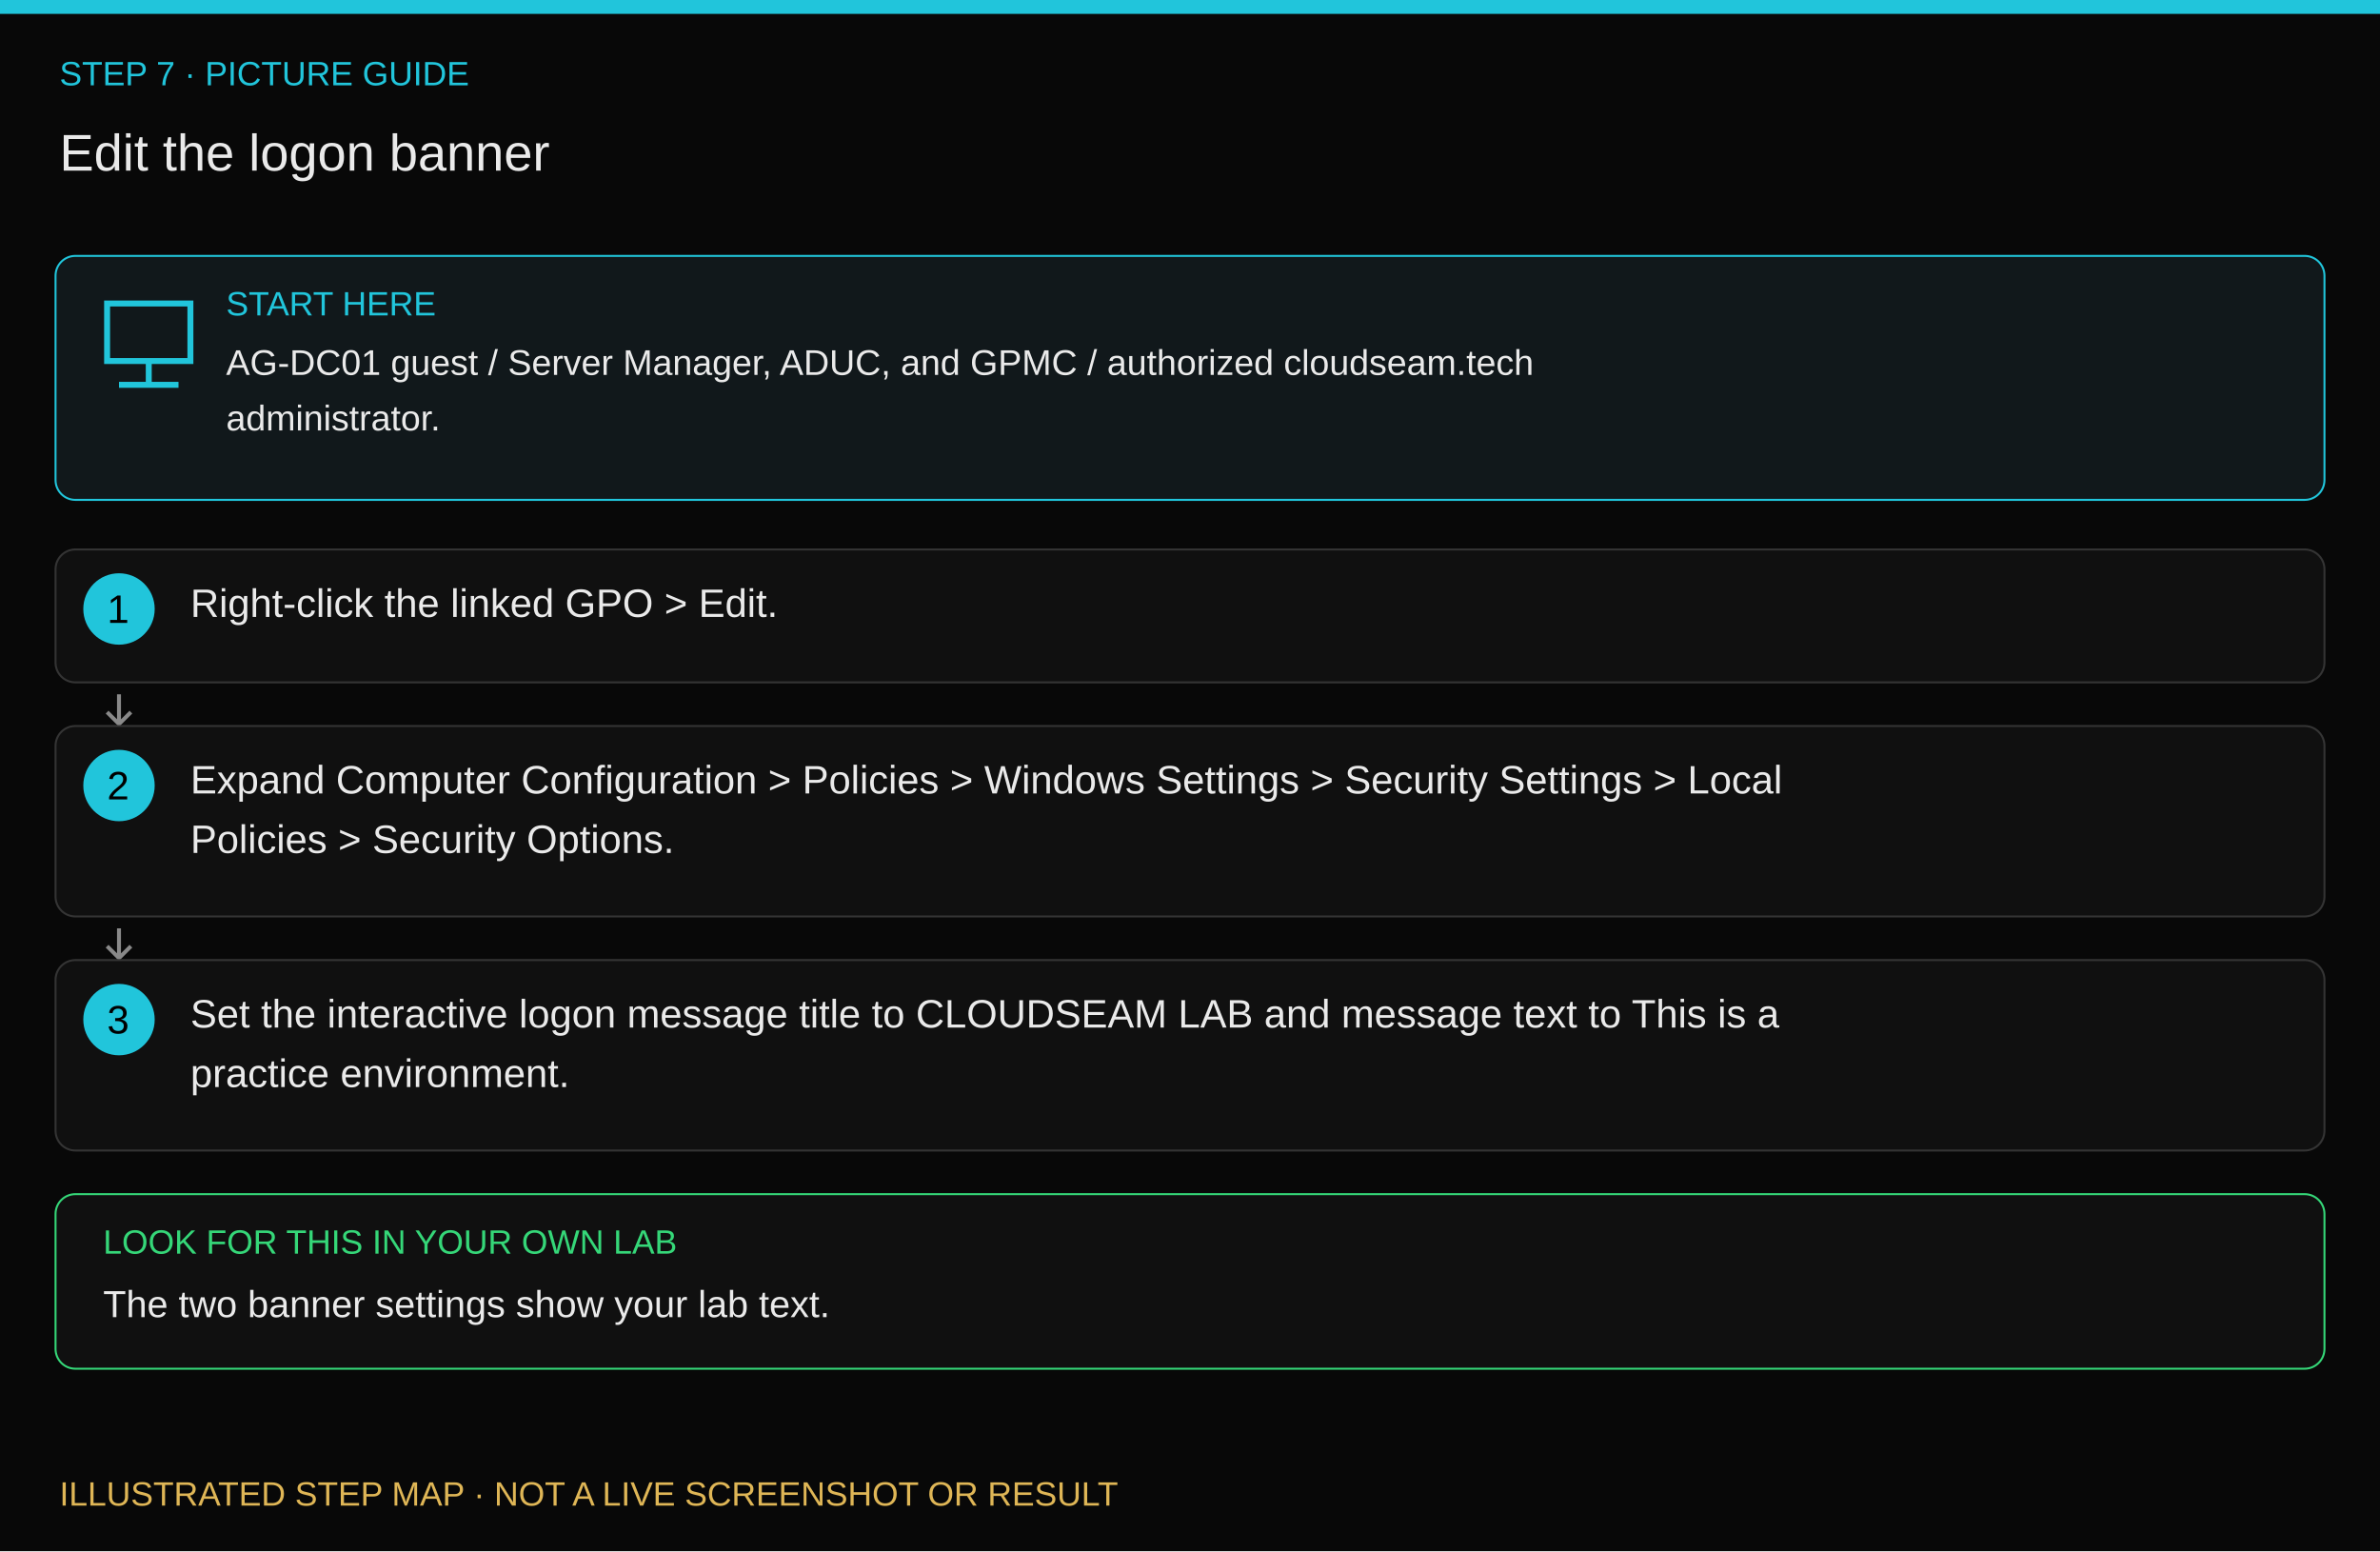
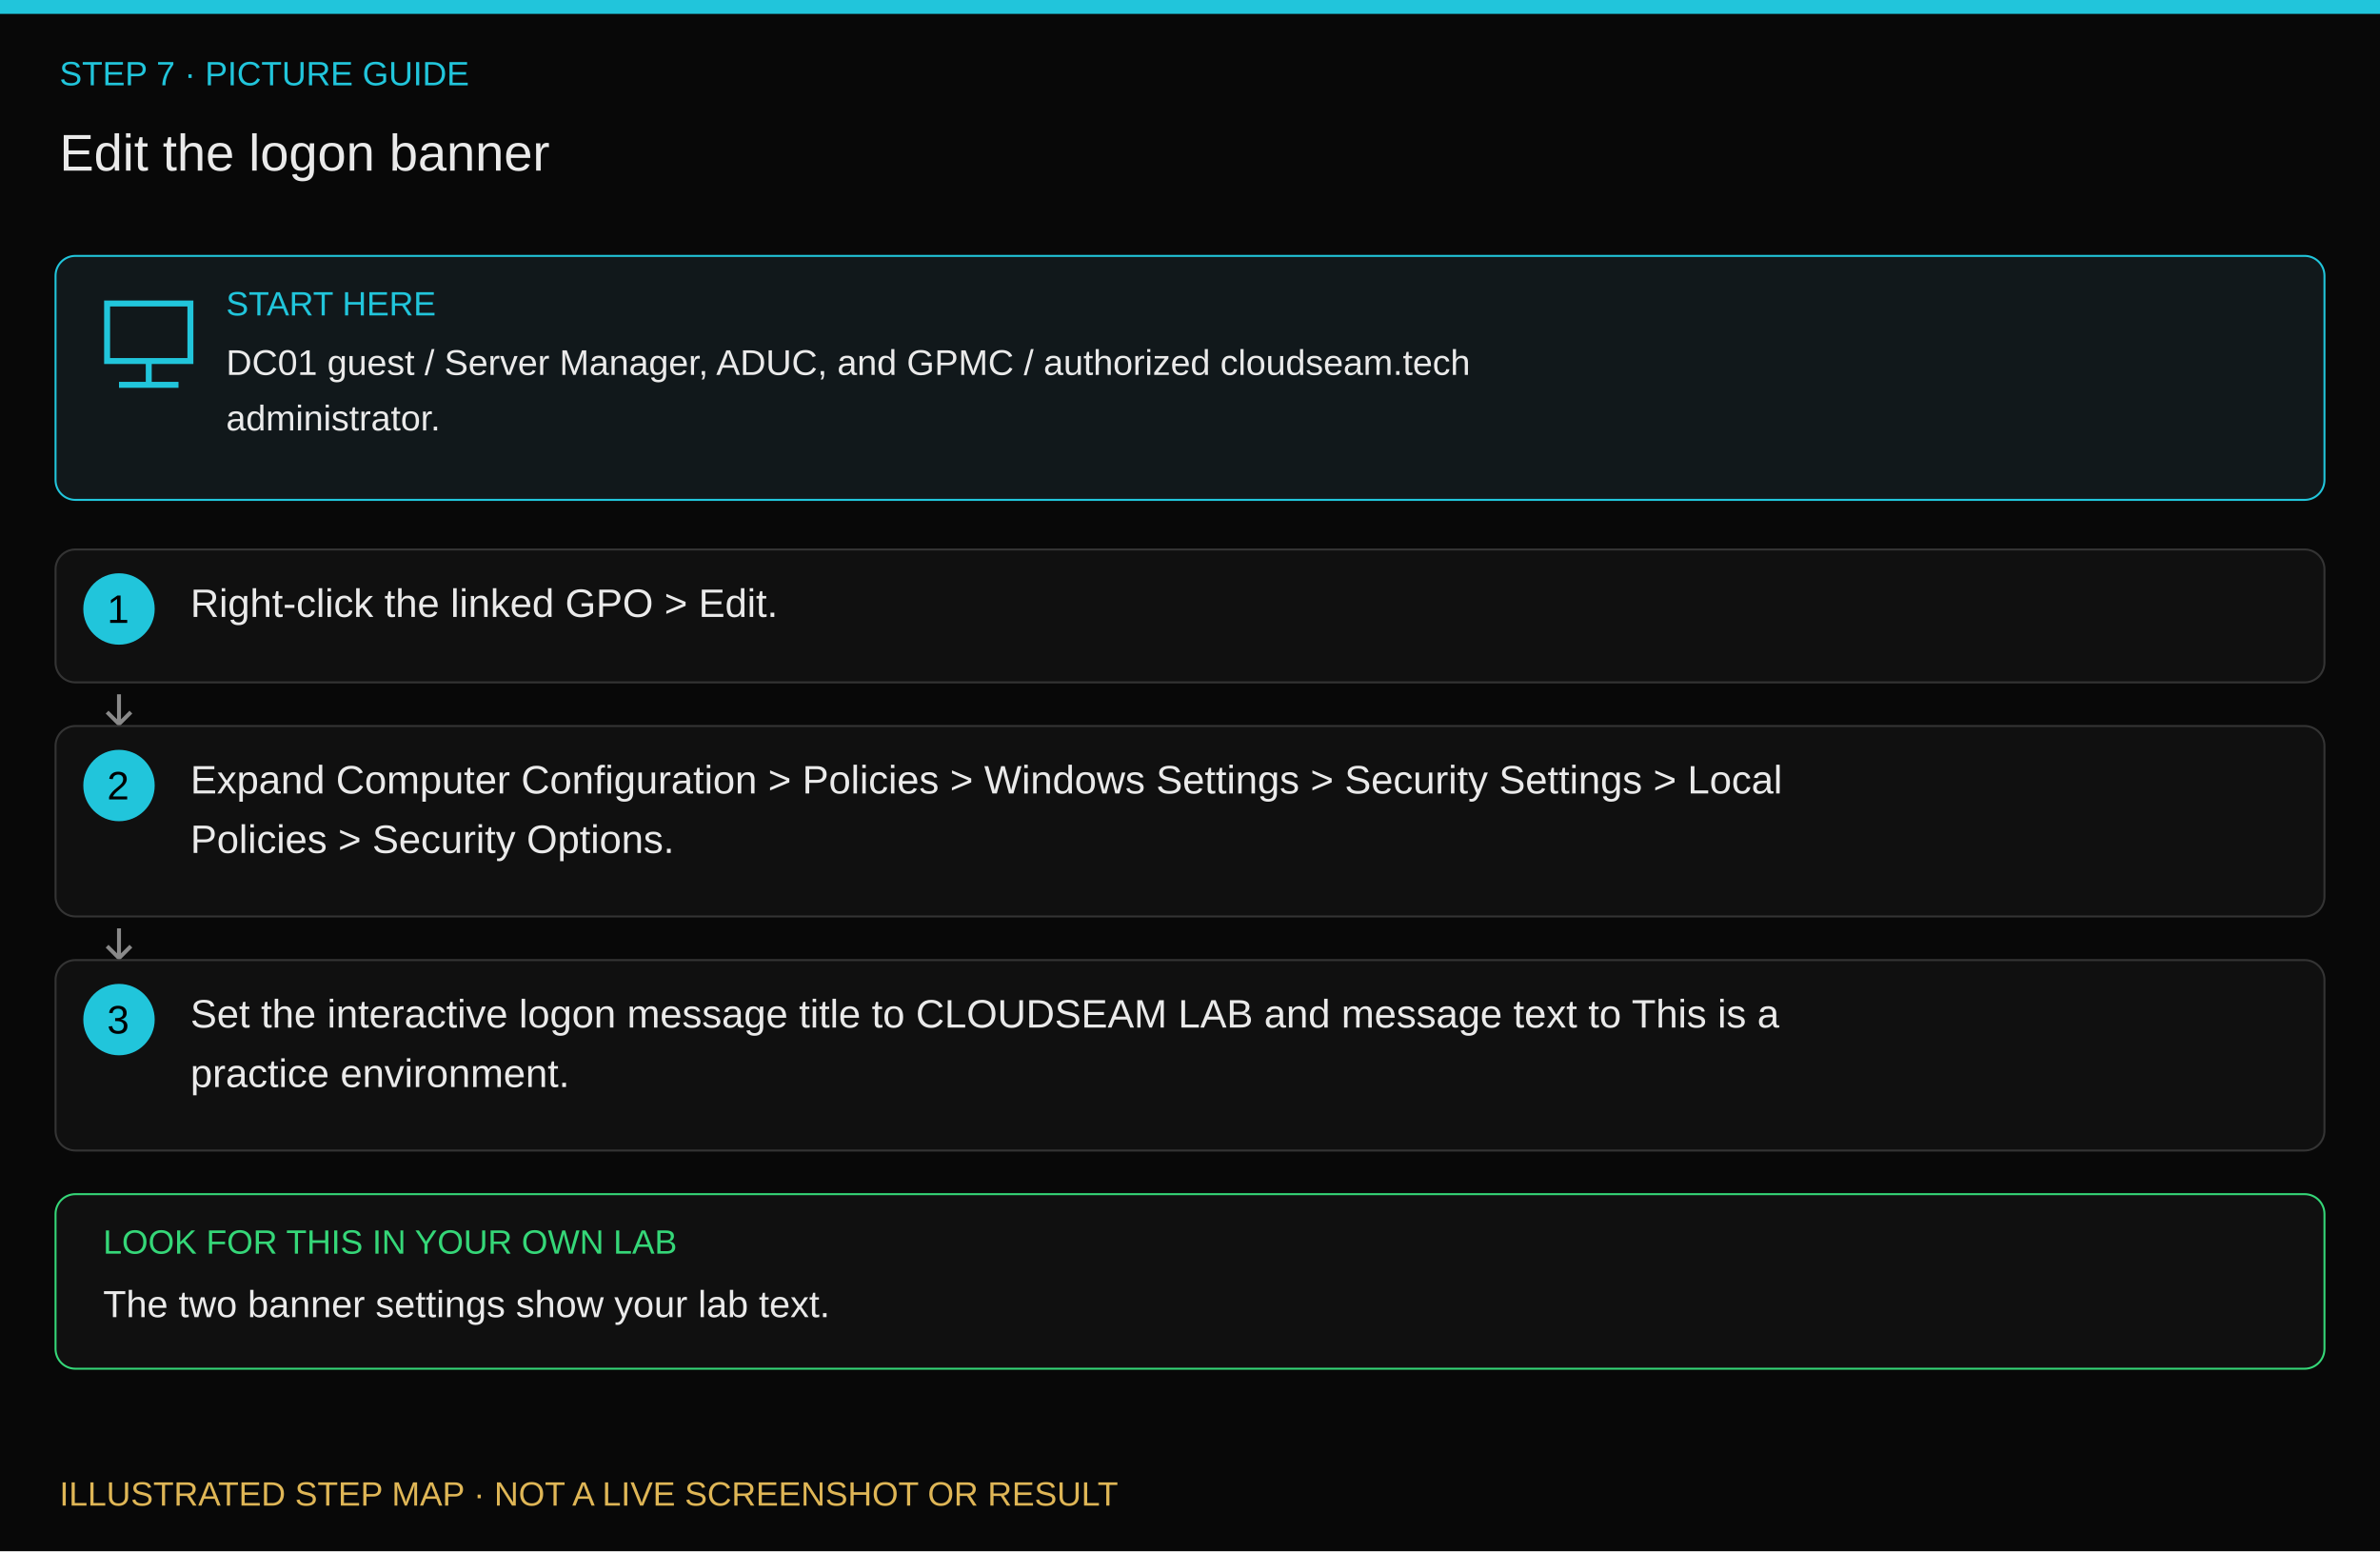
<svg xmlns="http://www.w3.org/2000/svg" width="1200" height="782" viewBox="0 0 1200 782" role="img" aria-labelledby="title desc">
  <rect width="1200" height="782" fill="#080808" />
  <rect width="1200" height="7" fill="#21c5db" />
  <text x="30" y="43" font-family="Arial, sans-serif" font-size="17" fill="#21c5db">STEP 7 · PICTURE GUIDE</text>
  <text x="30" y="86" font-family="Arial, sans-serif" font-size="26" fill="#eaeaea">Edit the logon banner</text>
  <rect x="28" y="129" width="1144" height="123" rx="10" fill="#11181b" stroke="#21c5db" />
  <path d="M54 153h42v29H54zm21 29v12m-15 0h30" fill="none" stroke="#21c5db" stroke-width="3" />
  <text x="114" y="159" font-family="Arial, sans-serif" font-size="17" fill="#21c5db">START HERE</text>
-   <text x="114" y="189" font-family="Arial, sans-serif" font-size="18" fill="#eaeaea">AG-DC01 guest / Server Manager, ADUC, and GPMC / authorized cloudseam.tech</text>
+   <text x="114" y="189" font-family="Arial, sans-serif" font-size="18" fill="#eaeaea">DC01 guest / Server Manager, ADUC, and GPMC / authorized cloudseam.tech</text>
  <text x="114" y="217" font-family="Arial, sans-serif" font-size="18" fill="#eaeaea">administrator.</text>
  <rect x="28" y="277" width="1144" height="67" rx="10" fill="#101010" stroke="#343434" />
  <circle cx="60" cy="307" r="18" fill="#21c5db" />
  <text x="54" y="314" font-family="Arial, sans-serif" font-size="20" fill="#000">1</text>
  <text x="96" y="311" font-family="Arial, sans-serif" font-size="20" fill="#eaeaea">Right-click the linked GPO &gt; Edit.</text>
  <path d="M60 350v15m-6-6 6 6 6-6" fill="none" stroke="#898989" stroke-width="2" />
  <rect x="28" y="366" width="1144" height="96" rx="10" fill="#101010" stroke="#343434" />
  <circle cx="60" cy="396" r="18" fill="#21c5db" />
  <text x="54" y="403" font-family="Arial, sans-serif" font-size="20" fill="#000">2</text>
  <text x="96" y="400" font-family="Arial, sans-serif" font-size="20" fill="#eaeaea">Expand Computer Configuration &gt; Policies &gt; Windows Settings &gt; Security Settings &gt; Local</text>
  <text x="96" y="430" font-family="Arial, sans-serif" font-size="20" fill="#eaeaea">Policies &gt; Security Options.</text>
  <path d="M60 468v15m-6-6 6 6 6-6" fill="none" stroke="#898989" stroke-width="2" />
  <rect x="28" y="484" width="1144" height="96" rx="10" fill="#101010" stroke="#343434" />
  <circle cx="60" cy="514" r="18" fill="#21c5db" />
  <text x="54" y="521" font-family="Arial, sans-serif" font-size="20" fill="#000">3</text>
  <text x="96" y="518" font-family="Arial, sans-serif" font-size="20" fill="#eaeaea">Set the interactive logon message title to CLOUDSEAM LAB and message text to This is a</text>
  <text x="96" y="548" font-family="Arial, sans-serif" font-size="20" fill="#eaeaea">practice environment.</text>
  <rect x="28" y="602" width="1144" height="88" rx="10" fill="#101010" stroke="#35d778" />
  <text x="52" y="632" font-family="Arial, sans-serif" font-size="17" fill="#35d778">LOOK FOR THIS IN YOUR OWN LAB</text>
  <text x="52" y="664" font-family="Arial, sans-serif" font-size="19" fill="#eaeaea">The two banner settings show your lab text.</text>
  <text x="30" y="759" font-family="Arial, sans-serif" font-size="17" fill="#dfb656">ILLUSTRATED STEP MAP · NOT A LIVE SCREENSHOT OR RESULT</text>
</svg>
